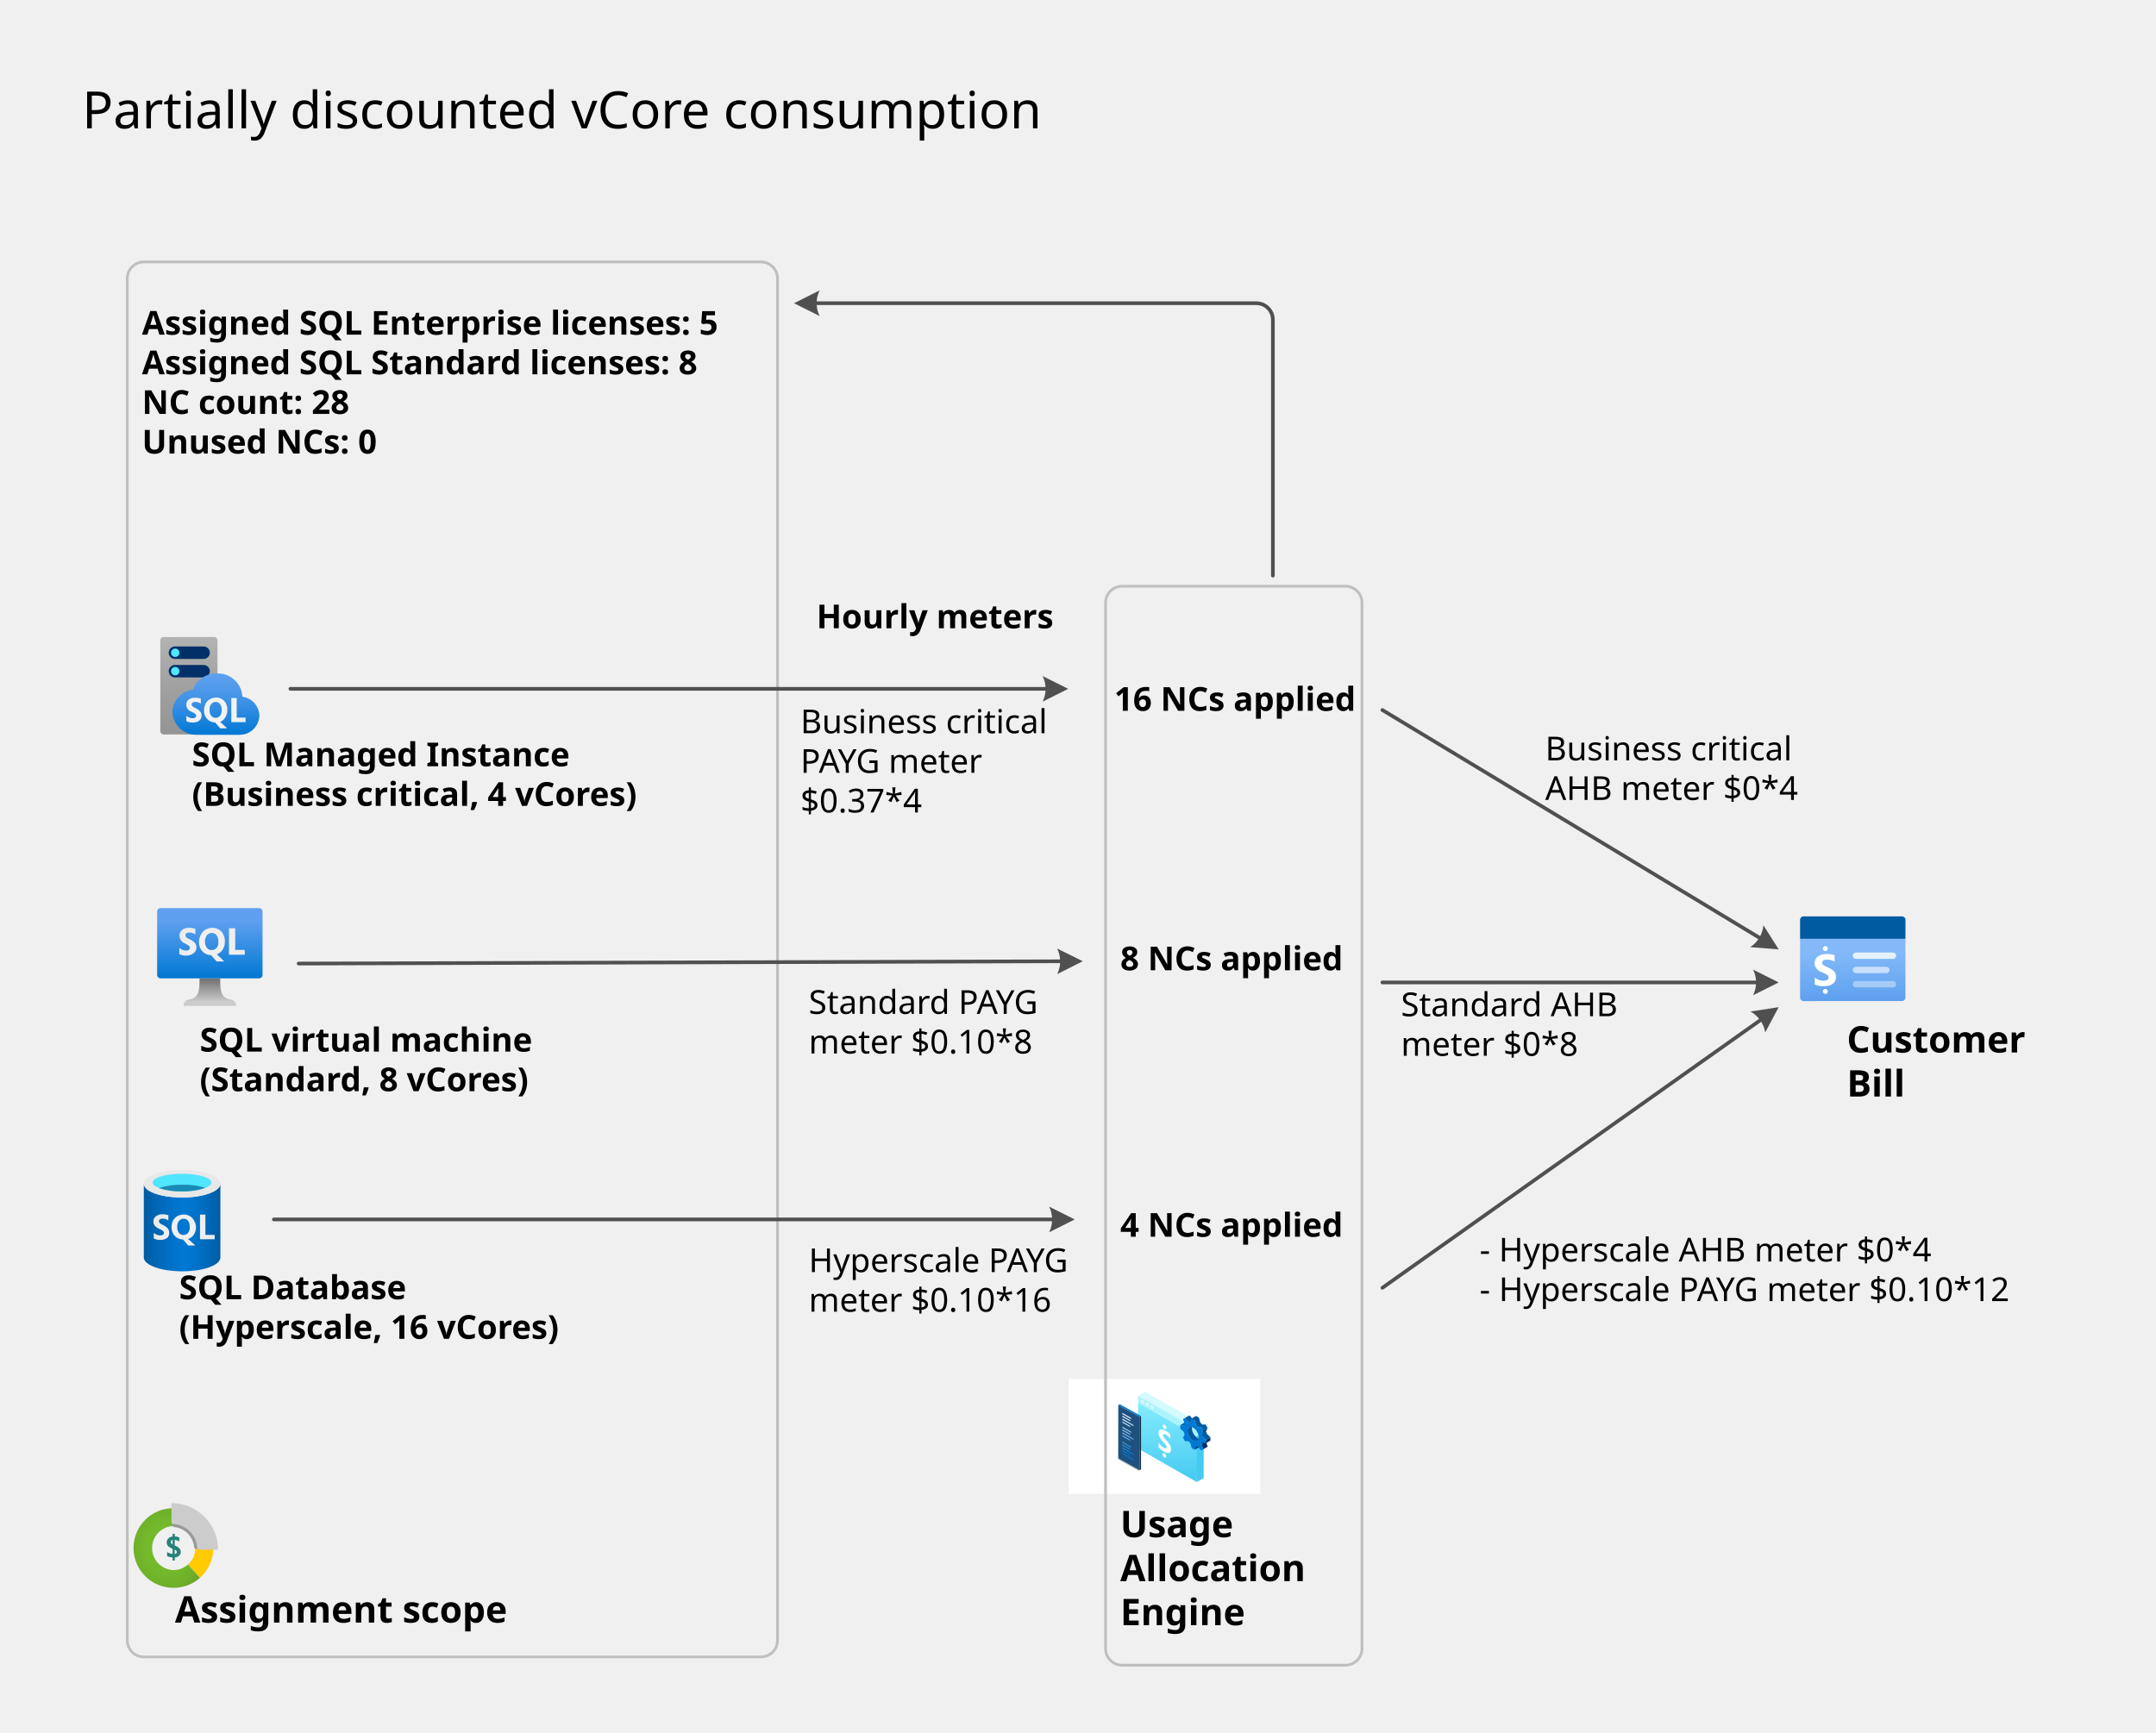
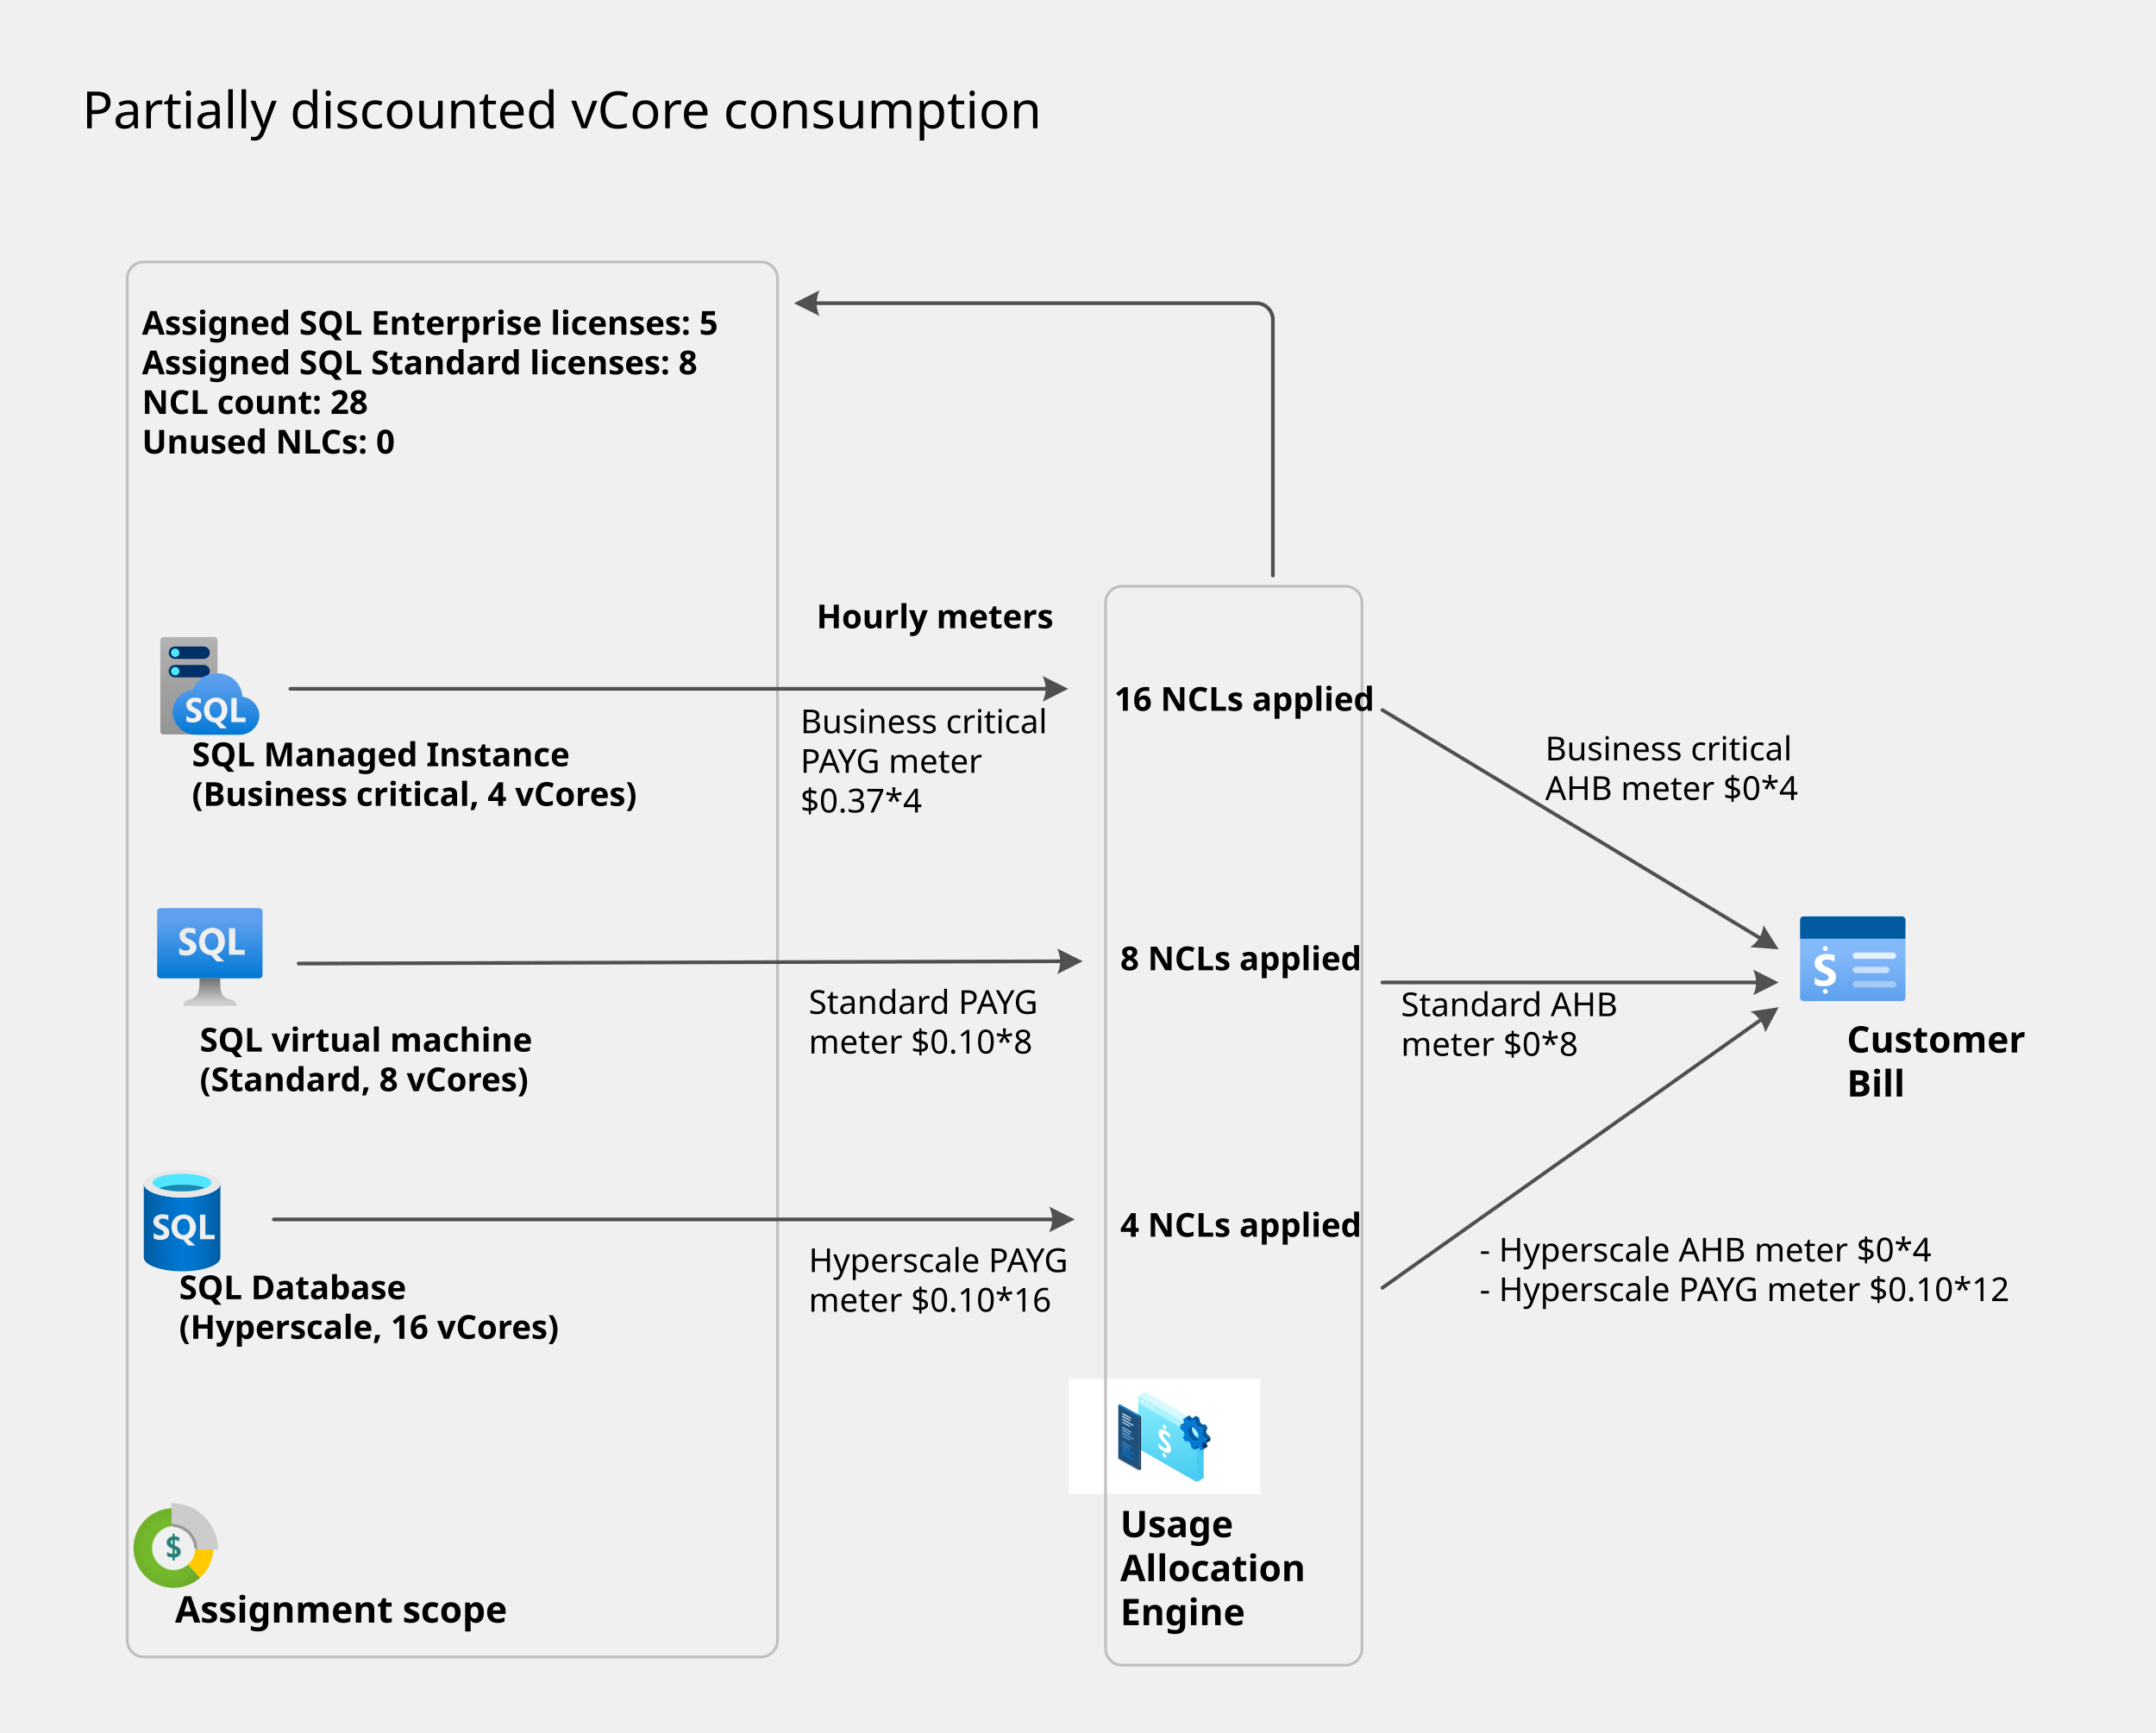
<svg xmlns="http://www.w3.org/2000/svg" xmlns:xlink="http://www.w3.org/1999/xlink" width="8.16in" height="6.559in" viewBox="0 0 587.532 472.277" xml:space="preserve" color-interpolation-filters="sRGB" class="st47" style="background-color: white">
  <style type="text/css">
	
		.st1 {fill:none;stroke:#bfbfbf;stroke-linecap:round;stroke-linejoin:round;stroke-width:0.75}
		.st2 {fill:url(#grad0-9);stroke:none;stroke-linecap:butt;stroke-width:0.75}
		.st3 {fill:#003067;stroke:none;stroke-linecap:butt;stroke-width:0.75}
		.st4 {fill:#50e6ff;stroke:none;stroke-linecap:butt;stroke-width:0.75}
		.st5 {fill:url(#grad0-21);stroke:none;stroke-linecap:butt;stroke-width:0.75}
		.st6 {fill:#f2f2f2;stroke:none;stroke-linecap:butt;stroke-width:0.75}
		.st7 {fill:url(#grad0-30);stroke:none;stroke-linecap:butt;stroke-width:0.75}
		.st8 {fill:url(#grad0-34);stroke:none;stroke-linecap:butt;stroke-width:0.75}
		.st9 {fill:url(#grad3-38);stroke:none;stroke-linecap:butt;stroke-width:0.75}
		.st10 {fill:#258277;stroke:none;stroke-linecap:butt;stroke-width:0.75}
		.st11 {fill:#ffca00}
		.st12 {stroke:none;stroke-linecap:butt;stroke-width:0.75}
		.st13 {fill:url(#grad3-49);stroke:none;stroke-linecap:butt;stroke-width:0.75}
		.st14 {fill:#cccccc;stroke:none;stroke-linecap:butt;stroke-width:0.75}
		.st15 {fill:#999999;stroke:none;stroke-linecap:butt;stroke-width:0.75}
		.st16 {fill:url(#grad0-59);stroke:none;stroke-linecap:butt;stroke-width:34}
		.st17 {fill:#005ba1;stroke:none;stroke-linecap:butt;stroke-width:34}
		.st18 {fill:#ffffff;fill-opacity:0.8;stroke:none;stroke-linecap:butt;stroke-width:34}
		.st19 {fill:#ffffff;fill-opacity:0.6;stroke:none;stroke-linecap:butt;stroke-width:34}
		.st20 {fill:#ffffff;fill-opacity:0.4;stroke:none;stroke-linecap:butt;stroke-width:34}
		.st21 {fill:#ffffff;stroke:none;stroke-linecap:butt;stroke-width:34}
		.st22 {fill:#ffffff;stroke:none;stroke-linecap:butt;stroke-width:2.04}
		.st23 {fill:url(#grad0-79);stroke:none;stroke-linecap:butt;stroke-width:2.04}
		.st24 {fill:#45caf2;stroke:none;stroke-linecap:butt;stroke-width:2.04}
		.st25 {fill:#acf3fd;stroke:none;stroke-linecap:butt;stroke-width:2.04}
		.st26 {fill:#d5f9fd;stroke:none;stroke-linecap:butt;stroke-width:2.04}
		.st27 {fill:#000000;fill-opacity:0.3;stroke:none;stroke-linecap:butt;stroke-width:2.04}
		.st28 {fill:#1f517f;stroke:none;stroke-linecap:butt;stroke-width:2.04}
		.st29 {fill:#1a2c45;stroke:none;stroke-linecap:butt;stroke-width:2.04}
		.st30 {fill:#0078d4;stroke:none;stroke-linecap:butt;stroke-width:2.04}
		.st31 {fill:url(#grad0-99)}
		.st32 {stroke:none;stroke-linecap:butt;stroke-width:2.04}
		.st33 {fill:#005ba1;stroke:none;stroke-linecap:butt;stroke-width:2.04}
		.st34 {fill:#fafafa;stroke:none;stroke-linecap:butt;stroke-width:2.04}
		.st35 {fill:#003067;stroke:none;stroke-linecap:butt;stroke-width:2.04}
		.st36 {fill:none;stroke:none;stroke-linecap:round;stroke-linejoin:round;stroke-width:0.75}
		.st37 {fill:#000000;font-family:Segoe UI;font-size:0.833em;font-weight:bold}
		.st38 {font-size:1em}
		.st39 {fill:#000000;font-family:Segoe UI;font-size:1.167em}
		.st40 {fill:url(#grad0-125);stroke:none;stroke-linecap:butt;stroke-width:0.75}
		.st41 {fill:#e8e8e8;stroke:none;stroke-linecap:butt;stroke-width:0.75}
		.st42 {fill:#198ab3;stroke:none;stroke-linecap:butt;stroke-width:0.75}
		.st43 {fill:#000000;font-family:Segoe UI Light;font-size:0.75em;font-weight:bold}
		.st44 {marker-end:url(#mrkr5-173);stroke:#505050;stroke-linecap:round;stroke-linejoin:round;stroke-width:1}
		.st45 {fill:#505050;fill-opacity:1;stroke:#505050;stroke-opacity:1;stroke-width:0.284}
		.st46 {fill:#000000;font-family:Segoe UI Light;font-size:0.75em}
		.st47 {fill:none;fill-rule:evenodd;font-size:12px;overflow:visible;stroke-linecap:square;stroke-miterlimit:3}
	
	</style>
  <defs id="Patterns_And_Gradients">
    <linearGradient id="grad0-9" x1="0" y1="0" x2="1" y2="0" gradientTransform="rotate(-90 0.5 0.5)">
      <stop offset="0" stop-color="#949494" stop-opacity="1" />
      <stop offset="0.53" stop-color="#a2a2a2" stop-opacity="1" />
      <stop offset="1" stop-color="#b3b3b3" stop-opacity="1" />
    </linearGradient>
    <linearGradient id="grad0-21" x1="0" y1="0" x2="1" y2="0" gradientTransform="rotate(-90 0.5 0.5)">
      <stop offset="0" stop-color="#0078d4" stop-opacity="1" />
      <stop offset="0.16" stop-color="#1380da" stop-opacity="1" />
      <stop offset="0.53" stop-color="#3c91e5" stop-opacity="1" />
      <stop offset="0.82" stop-color="#559cec" stop-opacity="1" />
      <stop offset="1" stop-color="#5ea0ef" stop-opacity="1" />
    </linearGradient>
    <linearGradient id="grad0-30" x1="0" y1="0" x2="1" y2="0" gradientTransform="rotate(-90 0.5 0.5)">
      <stop offset="0" stop-color="#0078d4" stop-opacity="1" />
      <stop offset="0.82" stop-color="#5ea0ef" stop-opacity="1" />
    </linearGradient>
    <linearGradient id="grad0-34" x1="0" y1="0" x2="1" y2="0" gradientTransform="rotate(-90 0.5 0.5)">
      <stop offset="0.15" stop-color="#cccccc" stop-opacity="1" />
      <stop offset="1" stop-color="#707070" stop-opacity="1" />
    </linearGradient>
    <radialGradient id="grad3-38" cx="0.5" cy="0.5" r="0.73">
      <stop offset="0" stop-color="#f2f2f2" stop-opacity="1" />
      <stop offset="0.58" stop-color="#eeeeee" stop-opacity="1" />
      <stop offset="1" stop-color="#e6e6e6" stop-opacity="1" />
    </radialGradient>
    <radialGradient id="grad3-49" cx="0.5" cy="0.5" r="0.73">
      <stop offset="0" stop-color="#76bc2d" stop-opacity="1" />
      <stop offset="0.41" stop-color="#74b92c" stop-opacity="1" />
      <stop offset="0.66" stop-color="#6fb12a" stop-opacity="1" />
      <stop offset="0.88" stop-color="#66a227" stop-opacity="1" />
      <stop offset="1" stop-color="#5e9624" stop-opacity="1" />
    </radialGradient>
    <linearGradient id="grad0-59" x1="0" y1="0" x2="1" y2="0" gradientTransform="rotate(-90 0.5 0.5)">
      <stop offset="0" stop-color="#5ea0ef" stop-opacity="1" />
      <stop offset="0.775" stop-color="#83b9f9" stop-opacity="1" />
    </linearGradient>
    <linearGradient id="grad0-79" x1="0" y1="0" x2="1" y2="0" gradientTransform="rotate(90 0.5 0.5)">
      <stop offset="0" stop-color="#84ecfd" stop-opacity="1" />
      <stop offset="1" stop-color="#45caf2" stop-opacity="1" />
    </linearGradient>
    <linearGradient id="grad0-99" x1="0" y1="0" x2="1" y2="0" gradientTransform="rotate(89.87553 0.5 0.5)">
      <stop offset="0.045" stop-color="#ffffff" stop-opacity="1" />
      <stop offset="0.845" stop-color="#0078d4" stop-opacity="1" />
    </linearGradient>
    <linearGradient id="grad0-125" x1="0" y1="0" x2="1" y2="0" gradientTransform="rotate(0 0.5 0.5)">
      <stop offset="0" stop-color="#005ba1" stop-opacity="1" />
      <stop offset="0.07" stop-color="#0060a9" stop-opacity="1" />
      <stop offset="0.36" stop-color="#0071c8" stop-opacity="1" />
      <stop offset="0.52" stop-color="#0078d4" stop-opacity="1" />
      <stop offset="0.64" stop-color="#0074cd" stop-opacity="1" />
      <stop offset="0.82" stop-color="#006abb" stop-opacity="1" />
      <stop offset="1" stop-color="#005ba1" stop-opacity="1" />
    </linearGradient>
  </defs>
  <defs id="Markers">
    <g id="lend5">
      <path d="M 2 1 L 0 0 L 1.981 -0.993 C 1.672 -0.365 1.673 0.373 1.985 1 " style="stroke:none" />
    </g>
    <marker id="mrkr5-173" class="st45" refX="-6.16" orient="auto" markerUnits="strokeWidth" overflow="visible">
      <use xlink:href="#lend5" transform="scale(-3.52,-3.52) " />
    </marker>
  </defs>
  <g>
    <g id="shape1-1" transform="translate(34.6758,-20.625)">
      <rect x="0" y="92.027" width="177.199" height="380.25" rx="4.5" ry="4.5" class="st1" />
    </g>
    <g id="group63-3" transform="translate(228.093,-171.766)">
      <g id="group64-4">
				</g>
    </g>
    <g id="group1120-5" transform="translate(43.6758,-271.986)">
      <g id="shape1121-6" transform="translate(-1.3689E-13,-0.0952941)">
        <path d="M15.6 471.37 a0.921 0.921 0 0 1 -0.905 0.905 L0.91 472.28 a0.905 0.905 0 0 1 -0.905         -0.905 L0 446.63 a0.889 0.889 0 0 1 0.905 -0.905 L14.69 445.72 a0.905 0.905 0 0         1 0.905 0.905 L15.6 471.37 Z" class="st2" />
      </g>
      <g id="shape1122-10" transform="translate(2.28706,-15.6441)">
        <path d="M-0 470.58 A1.699 1.699 0 0 1 1.68 468.89 L9.47 468.89 A1.699 1.699 0 0 1 11.21 470.58 A1.699         1.699 0 0 1 9.47 472.28 L1.68 472.28 A1.699 1.699 0 0 1 -0 470.58 Z" class="st3" />
      </g>
      <g id="shape1123-12" transform="translate(2.28706,-20.6788)">
        <path d="M0 470.59 A1.699 1.699 0 0 1 1.68 468.89 L9.47 468.89 A1.699 1.699 0 0 1 11.21 470.59 A1.699 1.699         0 0 1 9.47 472.28 L1.68 472.28 A1.699 1.699 0 0 1 0 470.59 Z" class="st3" />
      </g>
      <g id="shape1124-14" transform="translate(2.92235,-21.2188)">
        <ellipse cx="1.144" cy="471.134" rx="1.144" ry="1.144" class="st4" />
      </g>
      <g id="shape1125-16" transform="translate(2.92235,-16.2)">
        <ellipse cx="1.144" cy="471.134" rx="1.144" ry="1.144" class="st4" />
      </g>
      <g id="shape1126-18" transform="translate(3.30353,-1.13687E-13)">
        <path d="M23.7 467.02 A5.336 5.336 -180 0 0 19.07 461.91 A6.702 6.702 -180 0 0 12.17 455.55 A6.861 6.861         -180 0 0 5.59 459.97 A6.353 6.353 -180 0 0 -0 466.08 A6.448 6.448 -180 0 0 6.67 472.28 L7.26         472.28 L18.14 472.28 L18.41 472.28 A5.384 5.384 -180 0 0 23.7 467.02 Z" class="st5" />
      </g>
      <g id="shape1127-22" transform="translate(7.06765,-1.76294)">
        <path d="M13.75 469.37 L13.75 464.03 L12.28 464.03 L12.28 470.58 L16.17 470.58 L16.17 469.37 L13.75 469.37 ZM2.48         466.75 A3.542 3.542 0 0 1 1.67 466.26 a0.699 0.699 0 0 1 -0.191 -0.508 a0.54 0.54 0         0 1 0.238 -0.476 A1.048 1.048 0 0 1 2.38 465.08 A2.636 2.636 0 0 1 3.97 465.54 L3.97 464.18         A4.59 4.59 -180 0 0 2.38 463.94 A2.684 2.684 -180 0 0 0.65 464.46 A1.747 1.747 -180 0 0 -0 465.88         A2.128 2.128 -180 0 0 1.49 467.78 A3.986 3.986 0 0 1 2.46 468.35 a0.667 0.667 0 0 1 0.238         0.508 a0.54 0.54 0 0 1 -0.238 0.476 A1.191 1.191 0 0 1 1.75 469.53 A2.589 2.589 0 0         1 0.03 468.86 L0.03 470.32 A3.574 3.574 -180 0 0 1.67 470.69 A3.034 3.034 -180 0 0 3.49 470.24         A1.699 1.699 -180 0 0 4.18 468.8 A1.588 1.588 -180 0 0 3.78 467.69 A3.748 3.748 -180 0 0         2.48 466.75 ZM10.67 469.26 A3.764 3.764 -180 0 0 11.2 467.26 A3.621 3.621 -180 0 0 10.8 465.48         A2.811 2.811 -180 0 0 9.7 464.3 A3.081 3.081 -180 0 0 8.02 463.89 A3.51 3.51 -180 0 0 6.43 464.35         A2.97 2.97 -180 0 0 5.27 465.57 A4.002 4.002 -180 0 0 4.84 467.39 A3.589 3.589 -180 0 0 5.23         469.05 A2.97 2.97 -180 0 0 6.31 470.23 A3.176 3.176 -180 0 0 7.89 470.69 L9.24 472.28 L11.15 472.28         L9.26 470.53 A2.891 2.891 -180 0 0 10.67 469.26 ZM9.2 468.86 A1.461 1.461 0 0 1 7.99 469.42         A1.445 1.445 0 0 1 6.8 468.85 A2.382 2.382 0 0 1 6.35 467.26 A2.319 2.319 0 0 1 6.81 465.67         A1.461 1.461 0 0 1 8.04 465.08 A1.366 1.366 0 0 1 9.21 465.67 A2.446 2.446 0 0 1 9.66 467.26         A2.335 2.335 0 0 1 9.2 468.86 Z" class="st6" />
      </g>
    </g>
    <g id="group1128-24" transform="translate(42.8144,-198.086)">
      <g id="group1129-25">
        <g id="group1130-26">
          <g id="shape1131-27" transform="translate(0,-7.50769)">
            <path d="M0 471.33 a0.951 0.951 -180 0 0 0.951 0.951 L27.77 472.28 a0.951 0.951 -180 0 0 0.951           -0.951 L28.72 454.09 a0.951 0.951 -180 0 0 -0.951 -0.951 L0.95 453.13 a0.951 0.951           -180 0 0 -0.951 0.951 L0 471.33 Z" class="st7" />
          </g>
          <g id="shape1132-31" transform="translate(7.18496,0)">
            <path d="M12.94 470.58 C10.11 470.14 9.99 468.08 10 464.79 L4.37 464.79 C4.37 468.08 4.26 470.14 1.43 470.58           A1.699 1.699 -180 0 0 -0 472.28 L14.37 472.28 A1.699 1.699 -180 0 0 12.94 470.58 Z" class="st8" />
          </g>
        </g>
        <g id="shape1133-35" transform="translate(6.02993,-12.1108)">
          <path d="M15.25 469.13 L15.25 463.22 L13.55 463.22 L13.55 470.44 L17.85 470.44 L17.85 469.13 L15.25 469.13 ZM2.79          466.21 A3.397 3.397 0 0 1 1.9 465.69 a0.764 0.764 0 0 1 -0.221 -0.578 a0.611          0.611 0 0 1 0.272 -0.527 A1.172 1.172 0 0 1 2.68 464.4 A2.82 2.82 0 0 1 4.38          464.89 L4.38 463.39 A4.705 4.705 -180 0 0 2.68 463.1 A2.939 2.939 -180 0 0 0.76 463.7 A1.902          1.902 -180 0 0 0.05 465.26 A2.344 2.344 -180 0 0 1.55 467.37 A4.229 4.229 0 0 1 2.62 468          a0.696 0.696 0 0 1 0.272 0.561 a0.679 0.679 0 0 1 -0.272 0.544 A1.291          1.291 0 0 1 1.9 469.32 A2.871 2.871 0 0 1 0 468.57 L0 470.27 A3.856 3.856 -180 0 0 1.87          470.68 A3.397 3.397 -180 0 0 3.92 470.02 A1.902 1.902 -180 0 0 4.67 468.42 A1.699 1.699          -180 0 0 4.23 467.2 A4.314 4.314 -180 0 0 2.79 466.21 ZM11.86 469 A4.077 4.077 -180 0 0          12.43 466.79 A4.145 4.145 -180 0 0 11.99 464.87 A3.142 3.142 -180 0 0 10.77 463.56 A3.482          3.482 -180 0 0 9.07 463.1 A3.788 3.788 -180 0 0 7.18 463.58 A3.21 3.21 -180 0 0 5.89 464.94          A4.195 4.195 -180 0 0 5.37 466.94 A4.145 4.145 -180 0 0 5.78 468.78 A3.261 3.261 -180          0 0 6.98 470.07 A3.499 3.499 -180 0 0 8.68 470.58 L10.17 472.28 L12.28 472.28 L10.23 470.31          A3.023 3.023 -180 0 0 11.86 469 ZM10.16 468.56 A1.597 1.597 0 0 1 8.83 469.17 A1.563 1.563          0 0 1 7.51 468.54 A2.633 2.633 0 0 1 7 466.84 A2.667 2.667 0 0 1 7.51 465.14 A1.699 1.699          0 0 1 8.87 464.51 A1.529 1.529 0 0 1 10.17 465.14 A2.803 2.803 0 0 1 10.65 466.84 A2.548          2.548 0 0 1 10.23 468.56 L10.16 468.56 Z" class="st9" />
        </g>
      </g>
    </g>
    <g id="group1165-39" transform="translate(36.375,-39.4542)">
      <g id="group1166-40">
        <g id="shape1167-41" transform="translate(9.04023,-7.45284)">
          <path d="M3.83 469.89 A1.358 1.358 0 0 1 3.41 470.96 A2.023 2.023 0 0 1 2.2 471.46 L2.2 472.28 L1.6 472.28          L1.6 471.44 A3.204 3.204 0 0 1 0.11 471.06 L0.11 469.96 A2.444 2.444 -180 0 0 0.79 470.3          A3.38 3.38 -180 0 0 1.6 470.49 L1.6 469.07 A3.285 3.285 0 0 1 0.37 468.35 A1.561 1.561          0 0 1 0.45 466.25 A1.914 1.914 0 0 1 1.6 465.73 L1.6 464.99 L2.19 464.99 L2.19 465.72 A3          3 0 0 1 3.44 465.99 L3.44 467.08 A3.095 3.095 -180 0 0 2.19 466.66 L2.19 468.2 A3.177          3.177 0 0 1 3.44 468.94 A1.358 1.358 0 0 1 3.83 469.89 ZM1.6 467.95 L1.6 466.68 a0.543          0.543 -180 0 0 -0.489 0.57 C1.11 467.54 1.29 467.77 1.66 467.95 L1.6 467.95 ZM2.76 469.94          C2.76 469.68 2.57 469.48 2.19 469.3 L2.19 470.53 C2.57 470.46 2.76 470.27 2.76 469.94 Z" class="st10" />
        </g>
        <g id="shape1168-43" transform="translate(14.8514,-2.72863)">
          <path d="M6.9 464.15 L2.01 464.15 A6.014 6.014 0 0 1 0 468.63 L3.24 472.28 A10.86 10.86 -180 0 0 6.9          464.13 L6.9 464.15 Z" class="st11" />
          <path d="M6.9 464.15 L2.01 464.15 A6.014 6.014 0 0 1 0 468.63 L3.24 472.28 A10.86 10.86 -180 0 0 6.9          464.13" class="st12" />
        </g>
        <g id="shape1169-46">
          <path d="M10.86 467.44 A6.014 6.014 0 0 1 10.86 455.42 L10.86 450.56 A10.86 10.86 -180 0 0 0 461.42 A10.86          10.86 -180 0 0 10.86 472.28 A10.86 10.86 -180 0 0 18.11 469.56 L14.85 465.91 A5.946 5.946          0 0 1 10.86 467.44 Z" class="st13" />
        </g>
        <g id="shape1170-50" transform="translate(10.3579,-10.4122)">
          <path d="M0 459.6 L0 465.25 A6.91 6.91 0 0 1 7.02 472.28 L12.69 472.28 A12.679 12.679 -180 0 0 0 459.6          Z" class="st14" />
        </g>
        <g id="shape1171-52" transform="translate(10.3579,-10.4122)">
          <path d="M7.05 472.28 A6.964 6.964 -180 0 0 0.18 465.25 L0 465.25 L0.45 466.09 A6.109 6.109 0 0 1 6.19          471.86 L7.05 472.28 Z" class="st15" />
        </g>
      </g>
    </g>
    <g id="group1172-54" transform="translate(490.544,-199.395)">
      <g id="group1173-55">
        <g id="shape1174-56">
          <path d="M0 455.31 L28.72 455.31 L28.72 471.32 a0.957 0.957 0 0 1 -0.957 0.957 L0.96 472.28 a0.957          0.957 0 0 1 -0.957 -0.957 L0 455.31 Z" class="st16" />
        </g>
        <g id="shape1175-60" transform="translate(0,-16.9704)">
          <path d="M0.96 466.16 L27.77 466.16 a0.957 0.957 0 0 1 0.957 0.957 L28.72 472.28 L0 472.28 L0 467.11          a0.957 0.957 0 0 1 0.957 -0.959 Z" class="st17" />
        </g>
        <g id="shape1176-62" transform="translate(14.3614,-11.5115)">
          <path d="M0 471.41 a0.865 0.865 -180 0 0 0.865 0.865 L10.96 472.28 a0.865 0.865 -180 0 0 0.865          -0.865 a0.865 0.865 -180 0 0 -0.865 -0.865 L0.86 470.55 a0.865 0.865 -180 0          0 -0.865 0.865 Z" class="st18" />
        </g>
        <g id="shape1177-64" transform="translate(14.3614,-7.61953)">
          <path d="M0 471.41 a0.865 0.865 -180 0 0 0.865 0.865 L9.15 472.28 a0.865 0.865 -180 0 0 0.865          -0.865 a0.865 0.865 -180 0 0 -0.865 -0.865 L0.86 470.55 a0.865 0.865 -180 0          0 -0.865 0.865 Z" class="st19" />
        </g>
        <g id="shape1178-66" transform="translate(14.3614,-3.72599)">
          <path d="M0 471.41 a0.865 0.865 -180 0 0 0.865 0.865 L10.96 472.28 a0.865 0.865 -180 0 0 0.865          -0.865 a0.865 0.865 -180 0 0 -0.865 -0.865 L0.86 470.55 a0.865 0.865 -180 0          0 -0.865 0.865 Z" class="st20" />
        </g>
        <g id="shape1179-68" transform="translate(3.97652,-2.16747)">
          <path d="M3.58 460.12 a0.672 0.672 0 1 1 -0.67 -0.67 a0.67 0.67 0 0 1 0.67 0.67 ZM3.58 471.8          a0.672 0.672 0 1 1 -0.67 -0.67 a0.672 0.672 0 0 1 0.67 0.67 ZM0.03 469.92 L0.03          468.03 A3.641 3.641 -180 0 0 2.37 468.89 A2.713 2.713 -180 0 0 3 468.83 A1.463 1.463          -180 0 0 3.45 468.64 a0.78 0.78 -180 0 0 0.27 -0.271 a0.686 0.686 -180 0 0          0.089 -0.341 a0.739 0.739 -180 0 0 -0.142 -0.444 A1.545 1.545 -180 0 0 3.28          467.23 A4.085 4.085 -180 0 0 2.7 466.91 C2.47 466.81 2.23 466.7 1.97 466.59 A3.726 3.726          0 0 1 0.49 465.58 A2.212 2.212 0 0 1 0 464.14 A2.306 2.306 0 0 1 0.27 463 A2.264 2.264          0 0 1 0.99 462.21 A3.231 3.231 0 0 1 2.06 461.76 A5.425 5.425 0 0 1 3.33 461.62 A7.583          7.583 0 0 1 4.51 461.7 A4.628 4.628 0 0 1 5.45 461.94 L5.45 463.71 A2.788 2.788 -180 0          0 4.99 463.45 A3.699 3.699 -180 0 0 4.47 463.26 A4.048 4.048 -180 0 0 3.44 463.12 A2.603          2.603 -180 0 0 2.85 463.18 A1.53 1.53 -180 0 0 2.4 463.35 a0.857 0.857 -180 0 0 -0.284          0.27 a0.638 0.638 -180 0 0 -0.101 0.351 a0.678 0.678 -180 0 0 0.112 0.383          A1.294 1.294 -180 0 0 2.44 464.68 A3.375 3.375 -180 0 0 2.95 464.97 C3.14 465.07 3.37 465.17          3.61 465.27 A7.538 7.538 0 0 1 4.53 465.73 A3.298 3.298 0 0 1 5.23 466.27 A2.125 2.125          0 0 1 5.67 466.96 A2.765 2.765 0 0 1 5.55 469.05 A2.193 2.193 0 0 1 4.82 469.83 A3.152          3.152 0 0 1 3.75 470.26 A6.158 6.158 0 0 1 2.45 470.39 A7.253 7.253 0 0 1 1.12 470.28          A4.034 4.034 0 0 1 0.03 469.92 Z" class="st21" />
        </g>
      </g>
    </g>
    <g id="group1180-70" transform="translate(291.219,-65.0738)">
      <g id="group1181-71">
        <g id="shape1182-72">
          <rect x="0" y="440.952" width="52.209" height="31.325" class="st22" />
        </g>
        <g id="shape1183-74" transform="translate(32.8021,-16.6228)">
          <path d="M1.71 470.35 L1.71 472.28 L0 471.32 L0 469.37 L1.71 470.35 Z" class="st22" />
        </g>
        <g id="shape1184-76" transform="translate(18.8944,-3.21867)">
          <path d="M16.01 472.28 L0 463.13 L0.03 450.64 L16.3 459.9 L16.01 472.28 Z" class="st23" />
        </g>
        <g id="shape1185-80" transform="translate(34.9014,-3.21937)">
          <path d="M0.03 458.28 L1.92 457.19 L1.89 471.21 L0 472.28 L0.03 458.28 Z" class="st24" />
        </g>
        <g id="shape1186-82" transform="translate(18.9207,-15.7135)">
          <path d="M0 461.24 L16.27 470.25 L16.27 470.84 L15.98 472.28 L0 463.13 L0 461.24 L0 461.24 ZM2.49 464.12 C2.73          464.25 2.91 464.15 2.91 463.89 a0.921 0.921 -180 0 0 -0.394 -0.701 C2.28 463.06 2.1          463.16 2.1 463.42 a0.921 0.921 -180 0 0 0.394 0.701 ZM1.23 463.39 C1.47 463.52 1.65          463.42 1.65 463.16 a0.92 0.92 -180 0 0 -0.394 -0.701 C1.02 462.33 0.84 462.43 0.84          462.69 a0.92 0.92 -180 0 0 0.394 0.701 ZM3.78 464.85 C4.01 464.98 4.2 464.87 4.2 464.61          a0.92 0.92 -180 0 0 -0.394 -0.701 C3.57 463.78 3.39 463.89 3.39 464.15 a0.92 0.92          -180 0 0 0.394 0.701 Z" class="st25" />
        </g>
        <g id="shape1187-84" transform="translate(34.9277,-15.7135)">
          <path d="M0 470.38 L1.89 469.29 L1.89 471.19 L0 472.28 L0 470.38 Z" class="st25" />
        </g>
        <g id="shape1188-86" transform="translate(18.9207,-17.6099)">
          <path d="M1.23 464.35 a0.85 0.85 0 0 1 0.393 0.701 C1.63 465.32 1.44 465.42 1.21 465.29 a0.877          0.877 0 0 1 -0.42 -0.701 C0.79 464.33 1.02 464.25 1.23 464.35 ZM2.49 465.08 a0.85          0.85 0 0 1 0.394 0.701 C2.89 466.04 2.7 466.15 2.47 466.02 a0.877 0.877 0 0 1 -0.42          -0.701 C2.1 465.06 2.28 464.95 2.49 465.08 ZM3.78 465.83 a0.85 0.85 0 0 1 0.393 0.701          C4.17 466.8 3.99 466.9 3.75 466.77 a0.851 0.851 0 0 1 -0.394 -0.702 C3.39 465.81 3.57          465.71 3.78 465.83 ZM0 463.13 L1.89 462.04 L17.9 471.19 L16.01 472.28 L0 463.13 Z" class="st26" />
        </g>
        <g id="shape1189-88" transform="translate(13.4003,-6.3037)">
          <path d="M0 469.12 L0.73 468.69 L6.31 471.9 L5.64 472.28 L0 469.12 Z" class="st27" />
        </g>
        <g id="shape1190-90" transform="translate(13.5047,-6.47042)">
          <path d="M5.85 457.75 L5.83 472.28 L0 469.04 L0.02 454.53 L5.85 457.75 Z" class="st28" />
        </g>
        <g id="shape1191-92" transform="translate(19.3355,-6.47042)">
          <path d="M0.02 457.75 L0.39 457.54 L0.39 472.05 L0 472.28 L0.02 457.75 Z" class="st29" />
        </g>
        <g id="shape1192-94" transform="translate(13.5247,-20.9977)">
          <path d="M0 469.06 L0.37 468.83 L6.21 472.07 L5.83 472.28 L0 469.06 Z" class="st30" />
        </g>
        <g id="shape1193-96" transform="translate(14.6247,-9.08538)">
          <path d="M2.16 461.28 L2.16 461.59 L0.02 460.37 L0.02 460.05 L2.16 461.28 ZM3.05 462.61 L3.05 462.92 L0.02 461.18          L0.02 460.84 L3.05 462.61 ZM2.41 460.7 L2.41 461.01 L0.02 459.62 L0.02 459.31 L2.41 460.7 ZM0.02          461.94 L0.02 461.63 L2.16 462.86 L2.14 463.17 L0.02 461.94 ZM2.16 465.03 L2.16 465.35 L0.02 464.1          L0.02 463.79 L2.16 465.03 ZM3.05 466.34 L3.05 466.67 L0.02 464.91 L0.02 464.6 L3.05 466.34 ZM2.41          464.43 L2.41 464.76 L0.02 463.37 L0.02 463.06 L2.41 464.43 ZM0.02 465.7 L0.02 465.37 L2.16 466.61          L2.14 466.92 L0.02 465.7 ZM2.16 469.1 L2.16 469.41 L0.02 468.19 L0.02 467.88 L2.16 469.1 ZM3.05          471.97 L3.05 472.28 L0 470.53 L0.02 470.22 L3.05 471.97 ZM3.05 470.43 L3.05 470.74 L0.02 469 L0.02          468.67 L3.05 470.43 ZM2.41 468.52 L2.41 468.83 L0.02 467.44 L0.02 467.13 L2.41 468.52 ZM2.16 470.68          L2.14 470.99 L0.02 469.77 L0.02 469.45 L2.16 470.68 Z" class="st31" />
          <path d="M2.16 461.28 L2.16 461.59 L0.02 460.37 L0.02 460.05 L2.16 461.28M3.05 462.61 L3.05 462.92 L0.02 461.18          L0.02 460.84 L3.05 462.61M2.41 460.7 L2.41 461.01 L0.02 459.62 L0.02 459.31 L2.41 460.7M0.02 461.94          L0.02 461.63 L2.16 462.86 L2.14 463.17M2.16 465.03 L2.16 465.35 L0.02 464.1 L0.02 463.79 L2.16 465.03M3.05          466.34 L3.05 466.67 L0.02 464.91 L0.02 464.6 L3.05 466.34M2.41 464.43 L2.41 464.76 L0.02 463.37          L0.02 463.06 L2.41 464.43M0.02 465.7 L0.02 465.37 L2.16 466.61 L2.14 466.92M2.16 469.1 L2.16 469.41          L0.02 468.19 L0.02 467.88 L2.16 469.1M3.05 471.97 L3.05 472.28 L0 470.53 L0.02 470.22 L3.05 471.97M3.05          470.43 L3.05 470.74 L0.02 469 L0.02 468.67 L3.05 470.43M2.41 468.52 L2.41 468.83 L0.02 467.44 L0.02          467.13 L2.41 468.52M2.16 470.68 L2.14 470.99 L0.02 469.77 L0.02 469.45 L2.16 470.68" class="st32" />
        </g>
        <g id="shape1194-101" transform="translate(32.377,-14.2386)">
          <path d="M2.74 471.31 C1.89 470.82 1.21 469.63 1.21 468.66 C1.21 468.17 1.38 467.83 1.65 467.67 L0.44 468.37          C0.17 468.53 0 468.87 0 469.35 C0 470.33 0.69 471.51 1.53 472.01 C1.96 472.26 2.35 472.28 2.63 472.11          L3.84 471.42 C3.56 471.58 3.17 471.56 2.74 471.31 Z" class="st33" />
        </g>
        <g id="shape1195-103" transform="translate(31.161,-20.3743)">
          <path d="M0 472.28 L1.21 471.57 L1.77 471.25 L0.56 471.95 L0 472.28 Z" class="st34" />
        </g>
        <g id="shape1196-105" transform="translate(34.3256,-12.0004)">
          <path d="M0.04 472.17 L0 472.28 L1.21 471.57 L1.25 471.47 L1.53 470.65 L0.32 471.35 L0.04 472.17 ZM4.31 468.85          L3.1 469.54 L3.1 469.74 L2.13 470.31 L1.9 470.81 L2.31 471.96 L2.36 472.12 L3.57 471.42 L3.51 471.26          L3.21 470.4 L4.3 469.76 L4.31 468.85 ZM3.55 466.35 L2.35 467.05 L1.91 467.86 L3.12 467.16 L3.55          466.35 Z" class="st35" />
        </g>
        <g id="shape1197-107" transform="translate(30.4123,-14.7328)">
          <path d="M0 468.28 L0.98 468.44 L2.19 467.74 L1.21 467.58 L0 468.28 ZM8.11 471.47 L7.25 470.65 L7.03 469.89 L5.83          470.59 L6.05 471.35 L6.9 472.16 L7.01 472.28 L8.22 471.58 L8.11 471.47 ZM7.47 469.08 L6.91 468.11          L6.8 468.11 L6 468.12 L5.45 467.55 L5.1 466.23 L4.3 465.77 L3.22 466.4 L2.52 465.61 L1.31 466.31          L2.22 467.33 L2.77 467.4 L3.73 466.84 L3.9 466.93 L4.25 468.25 L4.79 468.82 L5.59 468.81 L5.7 468.81          L6.26 469.78 L7.47 469.08 Z" class="st33" />
        </g>
        <g id="shape1198-109" transform="translate(24.5058,-9.7594)">
          <path d="M1.64 463.21 A1.089 1.089 0 0 1 2.13 464.07 C2.13 464.38 1.91 464.51 1.63 464.35 A1.086 1.086          0 0 1 1.14 463.49 C1.14 463.18 1.37 463.06 1.64 463.21 ZM1.6 470.98 A1.089 1.089 0 0 1 2.09          471.84 C2.09 472.15 1.87 472.28 1.59 472.12 A1.09 1.09 0 0 1 1.1 471.26 C1.1 470.95 1.33 470.82          1.6 470.98 ZM1.93 464.87 L1.95 464.88 A6.435 6.435 0 0 1 2.64 465.33 A4.874 4.874 0 0 1 3.19          465.82 L3.18 467.01 A3.697 3.697 -180 0 0 2.91 466.67 A4.611 4.611 -180 0 0 2.61 466.37          A3.909 3.909 -180 0 0 2.3 466.12 A2.912 2.912 -180 0 0 2.01 465.92 A1.749 1.749 -180 0          0 1.67 465.77 a0.655 0.655 -180 0 0 -0.265 -0.035 a0.248 0.248 -180 0 0 -0.166          0.085 a0.307 0.307 -180 0 0 -0.06 0.201 a0.724 0.724 -180 0 0 0.064 0.294          A1.873 1.873 -180 0 0 1.43 466.63 A4.406 4.406 -180 0 0 1.72 467 A12.572 12.572 -180 0          0 2.11 467.43 A9.805 9.805 0 0 1 2.64 468.04 A4.663 4.663 0 0 1 3.04 468.64 A2.903 2.903          0 0 1 3.3 469.26 A2.324 2.324 0 0 1 3.39 469.91 A1.258 1.258 0 0 1 3.23 470.62 a0.619          0.619 0 0 1 -0.43 0.277 A1.324 1.324 0 0 1 2.17 470.82 A4.181 4.181 0 0 1 1.44          470.48 L1.41 470.47 A6.223 6.223 0 0 1 0.64 469.94 A4.635 4.635 0 0 1 0 469.33 L0.01 468.06          A4.798 4.798 -180 0 0 0.66 468.88 A3.515 3.515 -180 0 0 1.37 469.43 A1.774 1.774 -180          0 0 1.74 469.6 a0.613 0.613 -180 0 0 0.265 0.032 a0.212 0.212 -180 0 0 0.158          -0.09 a0.343 0.343 -180 0 0 0.052 -0.199 a0.829 0.829 -180 0 0 -0.08          -0.345 A2.151 2.151 -180 0 0 1.91 468.63 A4.77 4.77 -180 0 0 1.57 468.21 C1.44 468.07          1.3 467.92 1.14 467.76 A5.116 5.116 0 0 1 0.28 466.57 A2.474 2.474 0 0 1 0 465.44 A1.195          1.195 0 0 1 0.16 464.77 a0.644 0.644 0 0 1 0.427 -0.279 A1.3 1.3 0 0 1 1.21 464.55          A3.533 3.533 0 0 1 1.93 464.87 L1.93 464.87 Z" class="st22" />
        </g>
        <g id="shape1199-111" transform="translate(30.4118,-11.838)">
          <path d="M7.01 470.3 L6.04 470.14 L5.81 470.65 L6.22 471.8 L6.27 471.96 L5.71 472.28 L4.78 471.25 L4.24 471.19          L3.96 472.01 L3.91 472.11 L3.12 471.66 L2.77 470.34 L2.23 469.77 L1.43 469.78 L1.31 469.78 L0.76          468.81 L1.19 468 L0.97 467.24 L0.11 466.42 L0 466.3 L0 465.39 L0.98 465.55 L1.21 465.05 L0.81 463.9          L0.75 463.73 L1.31 463.42 L2.22 464.44 L2.78 464.5 L3.06 463.68 L3.1 463.57 L3.9 464.03 L4.25 465.34          L4.79 465.92 L5.59 465.91 L5.7 465.91 L6.26 466.88 L5.82 467.69 L6.04 468.45 L6.89 469.27 L7.01          469.38 L7.01 470.3 ZM3.5 469.61 C4.35 470.1 5.04 469.71 5.05 468.73 C5.05 467.76 4.37 466.57 3.52          466.08 C2.67 465.58 1.98 465.98 1.98 466.96 C1.96 467.93 2.65 469.12 3.5 469.61 Z" class="st30" />
        </g>
      </g>
    </g>
    <g id="shape1200-113" transform="translate(301.281,-46.9864)">
      <rect x="0" y="453" width="61.938" height="19.277" class="st36" />
      <text x="4" y="466" class="st37">Usage <tspan x="4" dy="1.2em" class="st38">Allocation </tspan>
        <tspan x="4" dy="1.2em" class="st38">Engine</tspan>
      </text>
    </g>
    <g id="shape1213-118" transform="translate(18.375,-434.625)">
      <rect x="0" y="453" width="256.5" height="19.277" class="st36" />
      <text x="4" y="469.6" class="st39">Partially discounted vCore consumption</text>
    </g>
    <g id="group1214-121" transform="translate(39.1758,-125.736)">
      <g id="shape1215-122">
        <path d="M10.43 452.16 C4.67 452.16 0 450.53 0 448.38 L0 468.5 C0 470.57 4.59 472.24 10.29 472.28 L10.43 472.28 C16.19         472.28 20.87 470.65 20.87 468.5 L20.87 448.38 C20.87 450.48 16.19 452.16 10.43 452.16 Z" class="st40" />
      </g>
      <g id="shape1216-126" transform="translate(0,-20.1163)">
        <path d="M20.87 468.5 C20.87 470.6 16.19 472.28 10.43 472.28 C4.67 472.28 0 470.65 0 468.5 C0 466.35 4.67 464.73         10.43 464.73 C16.19 464.73 20.87 466.35 20.87 468.5 Z" class="st41" />
      </g>
      <g id="shape1217-128" transform="translate(2.42503,-21.7927)">
        <path d="M16.01 469.87 C16.01 471.2 12.42 472.28 8.01 472.28 C3.6 472.28 0 471.2 0 469.87 C0 468.53 3.6 467.48 8.01         467.48 C12.42 467.48 16.01 468.55 16.01 469.87 Z" class="st4" />
      </g>
      <g id="shape1218-130" transform="translate(4.10139,-21.7927)">
        <path d="M6.33 470.47 A18.798 18.798 -180 0 0 -0 471.4 A18.587 18.587 -180 0 0 6.33 472.28 A18.147 18.147 -180         0 0 12.66 471.33 A19.27 19.27 -180 0 0 6.33 470.47 Z" class="st42" />
      </g>
      <g id="shape1219-132" transform="translate(2.60406,-7.03095)">
        <path d="M14.18 469.38 L14.18 463.85 L12.71 463.85 L12.71 470.57 L16.71 470.57 L16.71 469.38 L14.18 469.38 ZM2.56         466.66 A2.978 2.978 0 0 1 1.73 466.16 a0.716 0.716 0 0 1 -0.195 -0.521 a0.553 0.553         0 0 1 0.244 -0.488 A1.107 1.107 0 0 1 2.46 464.95 A2.637 2.637 0 0 1 4.09 465.43 L4.09         464.03 A4.199 4.199 -180 0 0 2.46 463.77 A2.669 2.669 -180 0 0 0.68 464.32 A1.758 1.758         -180 0 0 -0 465.77 C0 466.6 0.52 467.25 1.63 467.74 A4.687 4.687 0 0 1 2.64 468.32 a0.684 0.684         0 0 1 0.244 0.521 a0.618 0.618 0 0 1 -0.26 0.505 A1.318 1.318 0 0 1 1.89 469.53         A2.702 2.702 0 0 1 0.11 468.84 L0.11 470.36 A3.532 3.532 -180 0 0 1.86 470.75 A3.06 3.06         -180 0 0 3.78 470.21 A1.758 1.758 -180 0 0 4.31 468.73 A1.709 1.709 -180 0 0 3.91 467.59 A3.939         3.939 -180 0 0 2.56 466.66 ZM11.08 469.25 A3.808 3.808 -180 0 0 11.62 467.2 A3.776 3.776 -180         0 0 11.08 465.47 A2.946 2.946 -180 0 0 9.94 464.25 A3.255 3.255 -180 0 0 8.32 463.83 A3.434         3.434 -180 0 0 6.56 464.27 A3.027 3.027 -180 0 0 5.37 465.47 A4.004 4.004 -180 0 0 4.95 467.33         A3.678 3.678 -180 0 0 5.34 468.96 A2.864 2.864 -180 0 0 6.46 470.16 A3.353 3.353 -180 0         0 8.09 470.65 L9.49 472.28 L11.46 472.28 L9.46 470.49 A2.913 2.913 -180 0 0 11.08 469.25 ZM9.46         468.84 A1.53 1.53 0 0 1 8.22 469.41 A1.497 1.497 0 0 1 6.98 468.83 A2.474 2.474 0 0 1         6.51 467.2 A2.49 2.49 0 0 1 6.98 465.57 A1.628 1.628 0 0 1 8.25 464.97 A1.416 1.416 0         0 1 9.47 465.57 A2.637 2.637 0 0 1 9.91 467.2 A2.376 2.376 0 0 1 9.46 468.84 Z" class="st9" />
      </g>
    </g>
    <g id="shape1220-135" transform="translate(301.281,-18.375)">
      <rect x="0" y="178.166" width="69.877" height="294.111" rx="4.5" ry="4.5" class="st1" />
    </g>
    <g id="shape1222-137" transform="translate(48.3024,-256.236)">
      <rect x="0" y="453" width="116.873" height="19.277" class="st36" />
      <text x="4" y="465.1" class="st43">SQL Managed Instance <tspan x="4" dy="1.2em" class="st38">(Business critical, 4 vCores)</tspan>
      </text>
    </g>
    <g id="shape1223-141" transform="translate(50.4258,-178.459)">
      <rect x="0" y="453" width="121.5" height="19.277" class="st36" />
      <text x="4" y="465.1" class="st43">SQL virtual machine <tspan x="4" dy="1.2em" class="st38">(Standard, 8 vCores)</tspan>
      </text>
    </g>
    <g id="shape1224-145" transform="translate(44.8008,-110.959)">
      <rect x="0" y="453" width="96.75" height="19.277" class="st36" />
      <text x="4" y="465.1" class="st43">SQL Database <tspan x="4" dy="1.2em" class="st38">(Hyperscale, 16 vCores)</tspan>
      </text>
    </g>
    <g id="shape1225-149" transform="translate(43.6758,-23.7042)">
      <rect x="0" y="453" width="102.949" height="19.277" class="st36" />
      <text x="4" y="466" class="st37">Assignment scope</text>
    </g>
    <g id="shape1226-152" transform="translate(299.625,-271.348)">
      <rect x="0" y="453" width="112.5" height="19.277" class="st36" />
-       <text x="4" y="465.1" class="st43">16 NCs applied</text>
+       <text x="4" y="465.1" class="st43">16 NCLs applied</text>
    </g>
    <g id="shape1227-155" transform="translate(301.281,-200.625)">
      <rect x="0" y="453" width="112.5" height="19.277" class="st36" />
-       <text x="4" y="465.1" class="st43">8 NCs applied</text>
+       <text x="4" y="465.1" class="st43">8 NCLs applied</text>
    </g>
    <g id="shape1228-158" transform="translate(301.281,-127.986)">
      <rect x="0" y="453" width="69.877" height="19.277" class="st36" />
-       <text x="4" y="465.1" class="st43">4 NCs applied</text>
+       <text x="4" y="465.1" class="st43">4 NCLs applied</text>
    </g>
    <g id="shape1229-161" transform="translate(499.281,-179.098)">
      <rect x="0" y="453" width="69.877" height="19.277" class="st36" />
      <text x="4" y="466" class="st37">Customer <tspan x="4" dy="1.2em" class="st38">Bill</tspan>
      </text>
    </g>
    <g id="shape1230-165" transform="translate(218.498,-293.848)">
      <rect x="0" y="453" width="69.877" height="19.277" class="st36" />
      <text x="4" y="465.1" class="st43">Hourly meters</text>
    </g>
    <g id="shape1232-168" transform="translate(376.719,-278.736)">
      <path d="M0 472.28 L102.73 534.34" class="st44" />
    </g>
    <g id="shape1233-174" transform="translate(376.719,-204.486)">
      <path d="M0 472.28 L101.84 472.28" class="st44" />
    </g>
    <g id="shape1234-179" transform="translate(376.719,-121.236)">
      <path d="M0 472.28 L102.97 399.34" class="st44" />
    </g>
    <g id="shape1235-184" transform="translate(79.125,-284.514)">
      <path d="M0 472.28 L205.81 472.28" class="st44" />
    </g>
    <g id="shape1236-189" transform="translate(79.9637,-209.623) rotate(-0.171215)">
      <path d="M0 472.28 L207.53 472.28" class="st44" />
    </g>
    <g id="shape1237-194" transform="translate(74.625,-139.875)">
      <path d="M0 472.28 L212.09 472.28" class="st44" />
    </g>
    <g id="shape1238-199" transform="translate(214.125,-265.236)">
      <rect x="0" y="453" width="69.877" height="19.277" class="st36" />
      <text x="4" y="465.1" class="st46">Business critical <tspan x="4" dy="1.2em" class="st38">PAYG meter </tspan>
        <tspan x="4" dy="1.2em" class="st38">$0.37*4</tspan>
      </text>
    </g>
    <g id="shape1239-204" transform="translate(216.375,-188.736)">
      <rect x="0" y="453" width="69.877" height="19.277" class="st36" />
      <text x="4" y="465.1" class="st46">Standard PAYG <tspan x="4" dy="1.2em" class="st38">meter $0.10*8</tspan>
      </text>
    </g>
    <g id="shape1240-208" transform="translate(216.375,-118.348)">
      <rect x="0" y="453" width="74.844" height="19.277" class="st36" />
      <text x="4" y="465.1" class="st46">Hyperscale PAYG <tspan x="4" dy="1.2em" class="st38">meter $0.10*16</tspan>
      </text>
    </g>
    <g id="shape1241-212" transform="translate(417.093,-257.848)">
      <rect x="0" y="453" width="69.877" height="19.277" class="st36" />
      <text x="4" y="465.1" class="st46">Business critical <tspan x="4" dy="1.2em" class="st38">AHB meter $0*4</tspan>
      </text>
    </g>
    <g id="shape1242-216" transform="translate(377.781,-188.098)">
      <rect x="0" y="453" width="61.938" height="19.277" class="st36" />
      <text x="4" y="465.1" class="st46">Standard AHB <tspan x="4" dy="1.2em" class="st38">meter $0*8</tspan>
      </text>
    </g>
    <g id="shape1243-220" transform="translate(399.219,-121.236)">
      <rect x="0" y="453" width="141.156" height="19.277" class="st36" />
      <text x="4" y="465.1" class="st46">- Hyperscale AHB meter $0*4<tspan x="4" dy="1.2em" class="st38">-</tspan> Hyperscale PAYG meter $0.10*12</text>
    </g>
    <g id="shape1244-224" transform="translate(34.6758,-340.125)">
      <rect x="0" y="419.25" width="156.438" height="53.027" class="st36" />
      <text x="4" y="431.35" class="st43">Assigned SQL Enterprise licenses: 5<tspan x="4" dy="1.2em" class="st38">Assigned SQL Standard licenses: 8 </tspan>
-         <tspan x="4" dy="1.2em" class="st38">NC count: 28 </tspan>
-         <tspan x="4" dy="1.2em" class="st38">Unused NCs: 0</tspan>
+         <tspan x="4" dy="1.2em" class="st38">NCL count: 28 </tspan>
+         <tspan x="4" dy="1.2em" class="st38">Unused NLCs: 0</tspan>
      </text>
    </g>
    <g id="shape1245-230" transform="translate(346.875,-315.375)">
      <path d="M0 472.28 L0 402.53 A4.5 4.5 -180 0 0 -4.5 398.03 L-124.34 398.03" class="st44" />
    </g>
  </g>
</svg>
